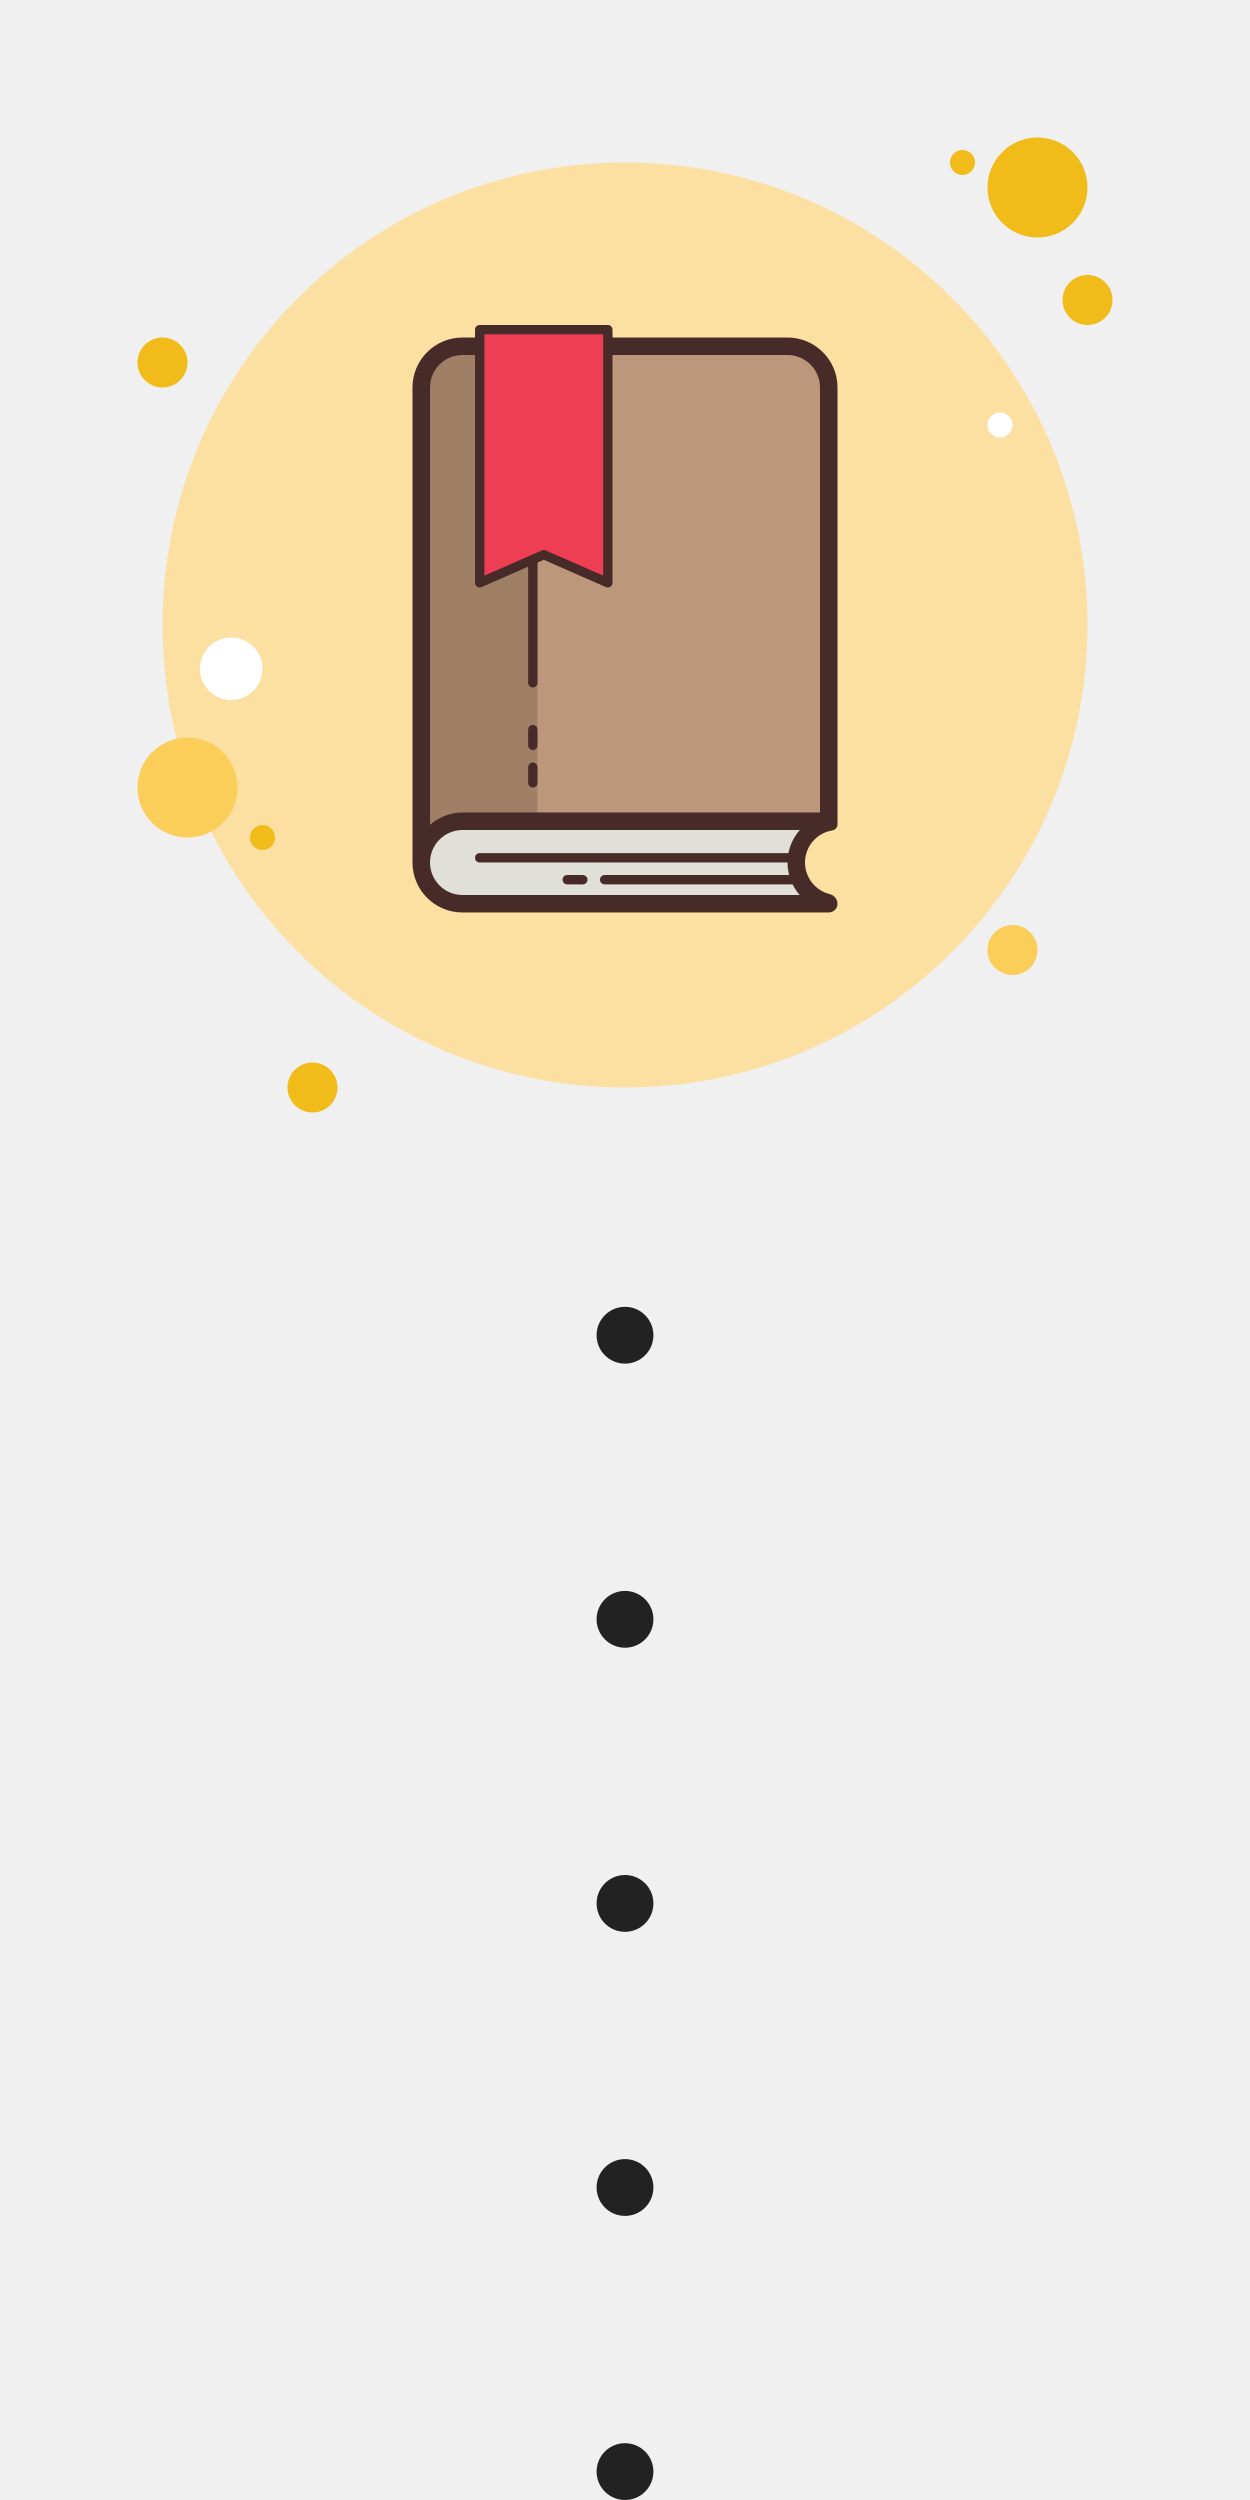
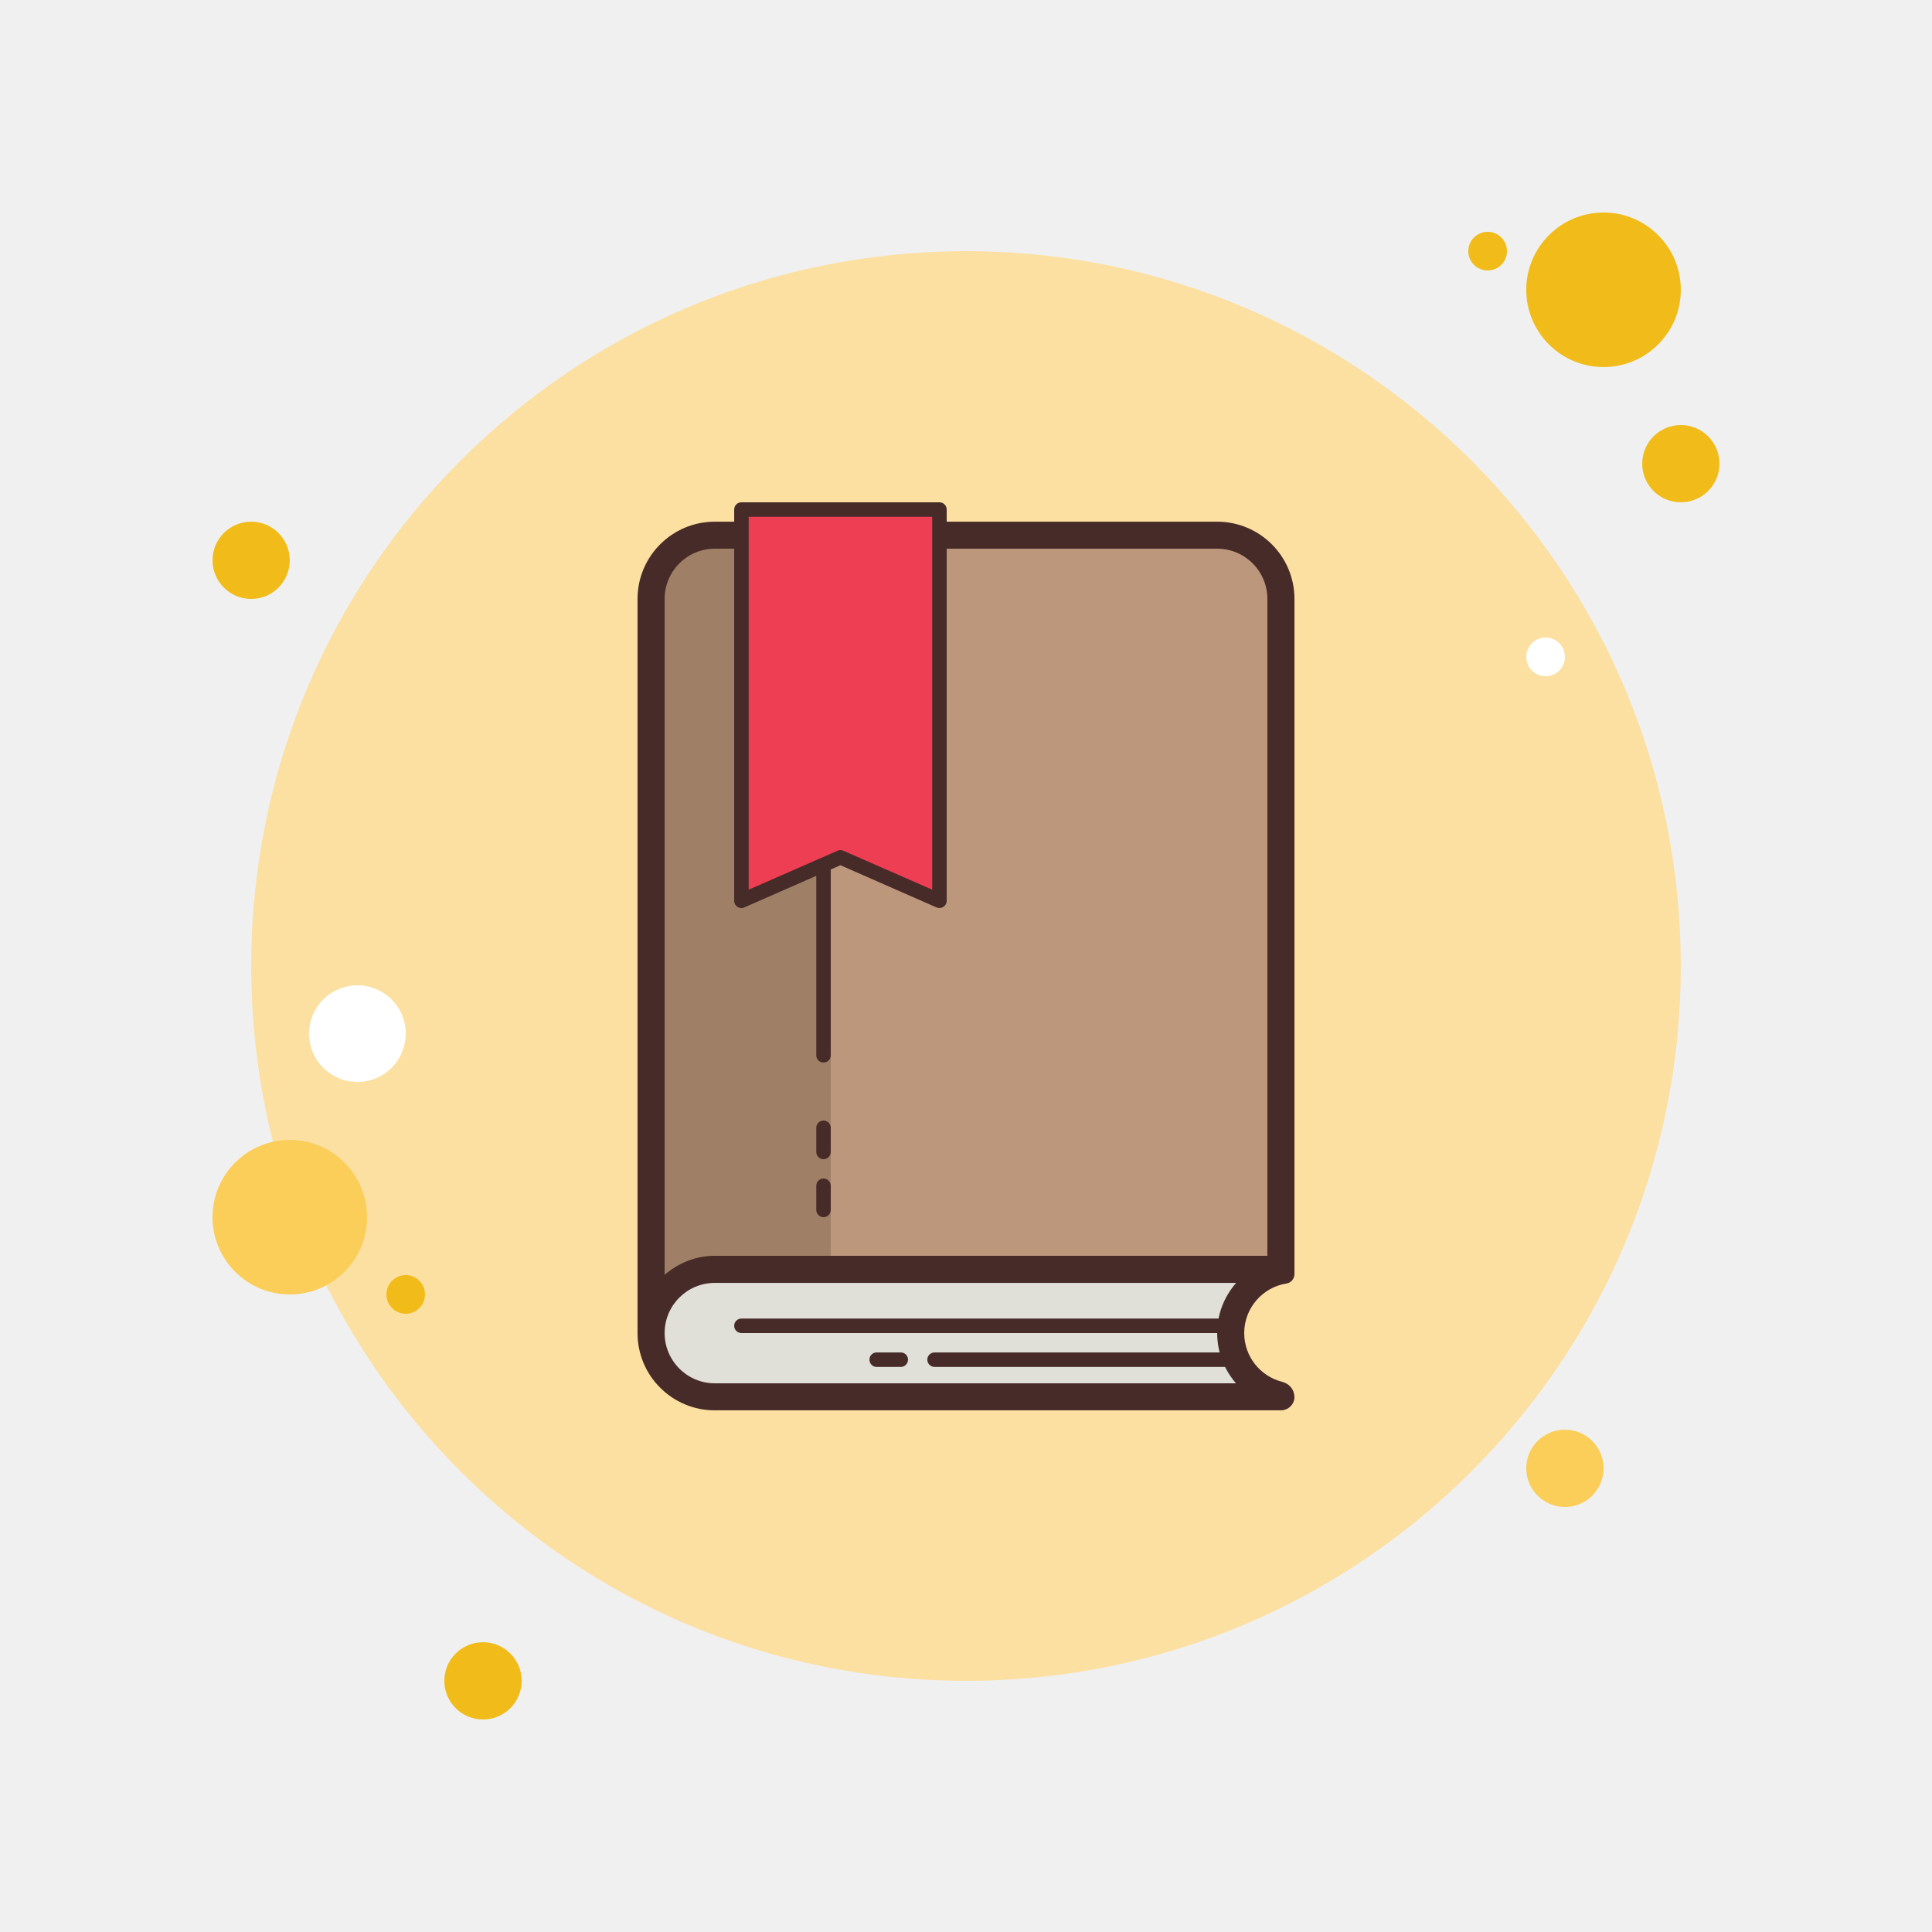
- <svg xmlns="http://www.w3.org/2000/svg" width="88" height="176" viewBox="0 0 88 176" fill="none">
+ <svg xmlns="http://www.w3.org/2000/svg" width="88" height="88" viewBox="0 0 88 88" fill="none">
  <path d="M11.441 23.762C10.469 23.762 9.68 24.547 9.68 25.52C9.68 26.492 10.469 27.281 11.441 27.281C12.41 27.281 13.199 26.492 13.199 25.52C13.199 24.547 12.41 23.762 11.441 23.762Z" fill="#F1BC19" />
  <path d="M67.762 10.559C67.273 10.559 66.879 10.953 66.879 11.441C66.879 11.926 67.273 12.32 67.762 12.32C68.246 12.32 68.641 11.926 68.641 11.441C68.641 10.953 68.246 10.559 67.762 10.559Z" fill="#F1BC19" />
  <path d="M44 11.441C26.02 11.441 11.441 26.02 11.441 44C11.441 61.98 26.02 76.559 44 76.559C61.98 76.559 76.559 61.98 76.559 44C76.559 26.02 61.98 11.441 44 11.441Z" fill="#FCE0A2" />
  <path d="M73.039 9.68C71.098 9.68 69.519 11.258 69.519 13.199C69.519 15.145 71.098 16.719 73.039 16.719C74.984 16.719 76.559 15.145 76.559 13.199C76.559 11.258 74.984 9.68 73.039 9.68Z" fill="#F1BC19" />
  <path d="M76.559 19.359C75.59 19.359 74.801 20.148 74.801 21.121C74.801 22.094 75.59 22.879 76.559 22.879C77.531 22.879 78.32 22.094 78.32 21.121C78.32 20.148 77.531 19.359 76.559 19.359Z" fill="#F1BC19" />
  <path d="M71.281 65.121C70.309 65.121 69.519 65.906 69.519 66.879C69.519 67.852 70.309 68.641 71.281 68.641C72.254 68.641 73.039 67.852 73.039 66.879C73.039 65.906 72.254 65.121 71.281 65.121ZM13.199 51.922C11.258 51.922 9.68 53.496 9.68 55.441C9.68 57.383 11.258 58.961 13.199 58.961C15.145 58.961 16.719 57.383 16.719 55.441C16.719 53.496 15.145 51.922 13.199 51.922Z" fill="#FBCD59" />
  <path d="M22 74.801C21.027 74.801 20.238 75.59 20.238 76.559C20.238 77.531 21.027 78.32 22 78.32C22.973 78.32 23.762 77.531 23.762 76.559C23.762 75.59 22.973 74.801 22 74.801Z" fill="#F1BC19" />
  <path d="M16.281 44.879C15.066 44.879 14.078 45.863 14.078 47.078C14.078 48.297 15.066 49.281 16.281 49.281C17.496 49.281 18.48 48.297 18.48 47.078C18.48 45.863 17.496 44.879 16.281 44.879Z" fill="white" />
  <path d="M18.48 58.078C17.992 58.078 17.602 58.473 17.602 58.961C17.602 59.445 17.992 59.84 18.48 59.84C18.965 59.84 19.359 59.445 19.359 58.961C19.359 58.473 18.965 58.078 18.48 58.078Z" fill="#F1BC19" />
  <path d="M70.398 29.039C69.914 29.039 69.519 29.434 69.519 29.922C69.519 30.406 69.914 30.801 70.398 30.801C70.887 30.801 71.281 30.406 71.281 29.922C71.281 29.434 70.887 29.039 70.398 29.039Z" fill="white" />
  <path d="M56.777 63.227H32.559C31.176 63.227 30.051 62.102 30.051 60.719C30.051 59.336 31.176 58.211 32.559 58.211H56.789L56.469 58.578C55.949 59.18 55.66 59.938 55.66 60.719C55.66 61.5 55.945 62.262 56.465 62.863L56.777 63.227Z" fill="#E1E0D8" />
  <path d="M30.051 58.547V27.281C30.051 25.898 31.176 24.773 32.559 24.773H55.441C56.824 24.773 57.949 25.898 57.949 27.281V57.422H32.559C31.773 57.422 31.031 57.699 30.414 58.23L30.051 58.547Z" fill="#BD977C" />
  <path d="M37.84 24.773H32.559C31.176 24.773 30.051 25.898 30.051 27.281V58.547L30.414 58.23C31.031 57.699 31.773 57.422 32.559 57.422H37.84V24.773Z" fill="#9F8066" />
  <path d="M58.605 58.461C58.812 58.426 58.961 58.238 58.961 58.031V27.281C58.961 25.336 57.383 23.762 55.441 23.762H32.559C30.617 23.762 29.039 25.336 29.039 27.281V60.719C29.039 61.207 29.137 61.668 29.316 62.09C29.492 62.512 29.75 62.891 30.07 63.207C30.23 63.367 30.402 63.512 30.59 63.637C30.965 63.891 31.391 64.074 31.852 64.168C32.078 64.215 32.316 64.238 32.559 64.238C32.637 64.238 58.285 64.238 58.344 64.238C58.684 64.238 58.961 63.965 58.961 63.625C58.961 63.621 58.957 63.617 58.957 63.617C58.953 63.285 58.719 63.02 58.395 62.938C57.406 62.688 56.672 61.789 56.672 60.719C56.672 59.578 57.512 58.629 58.605 58.461ZM32.559 24.992H55.441C56.703 24.992 57.727 26.016 57.727 27.281V57.199C57.727 57.199 34.348 57.199 32.559 57.199C31.684 57.199 30.891 57.535 30.273 58.066V27.281C30.273 26.016 31.297 24.992 32.559 24.992ZM32.559 63.008C31.297 63.008 30.273 61.98 30.273 60.719C30.273 59.457 31.297 58.434 32.559 58.434H56.305C55.77 59.047 55.441 59.84 55.441 60.719C55.441 61.598 55.766 62.391 56.297 63.008H32.559Z" fill="#472B29" />
  <path d="M37.512 48.398C37.328 48.398 37.18 48.254 37.18 48.07V39.051C37.18 38.867 37.328 38.719 37.512 38.719C37.691 38.719 37.84 38.867 37.84 39.051V48.07C37.84 48.254 37.691 48.398 37.512 48.398ZM37.512 52.801C37.328 52.801 37.18 52.652 37.18 52.469V51.371C37.18 51.188 37.328 51.039 37.512 51.039C37.691 51.039 37.84 51.188 37.84 51.371V52.469C37.84 52.652 37.691 52.801 37.512 52.801ZM37.512 55.441C37.328 55.441 37.18 55.293 37.18 55.109V54.012C37.18 53.828 37.328 53.68 37.512 53.68C37.691 53.68 37.84 53.828 37.84 54.012V55.109C37.84 55.293 37.691 55.441 37.512 55.441ZM55.988 60.719H33.77C33.586 60.719 33.441 60.57 33.441 60.391C33.441 60.207 33.586 60.059 33.77 60.059H55.988C56.172 60.059 56.32 60.207 56.32 60.391C56.32 60.57 56.172 60.719 55.988 60.719ZM55.988 62.262H42.57C42.387 62.262 42.238 62.113 42.238 61.93C42.238 61.746 42.387 61.602 42.57 61.602H55.988C56.172 61.602 56.32 61.746 56.32 61.93C56.32 62.113 56.172 62.262 55.988 62.262ZM41.031 62.262H39.93C39.746 62.262 39.602 62.113 39.602 61.93C39.602 61.746 39.746 61.602 39.93 61.602H41.031C41.211 61.602 41.359 61.746 41.359 61.93C41.359 62.113 41.211 62.262 41.031 62.262Z" fill="#472B29" />
  <path d="M33.66 23.102H42.898V41.141L38.281 39.051L33.66 41.141V23.102Z" fill="#EE3E54" />
  <path d="M42.789 41.359C42.746 41.359 42.699 41.352 42.656 41.332L38.281 39.41L33.902 41.332C33.801 41.379 33.684 41.367 33.59 41.309C33.496 41.246 33.441 41.141 33.441 41.031V23.211C33.441 23.027 33.586 22.879 33.77 22.879H42.789C42.973 22.879 43.121 23.027 43.121 23.211V41.031C43.121 41.141 43.066 41.246 42.969 41.305C42.918 41.34 42.852 41.359 42.789 41.359ZM38.281 38.719C38.324 38.719 38.371 38.73 38.41 38.75L42.461 40.523V23.539H34.102V40.523L38.148 38.75C38.188 38.73 38.234 38.719 38.281 38.719Z" fill="#472B29" />
-   <circle cx="44" cy="94" r="2" fill="#222222" />
-   <circle cx="44" cy="114" r="2" fill="#222222" />
-   <circle cx="44" cy="134" r="2" fill="#222222" />
-   <circle cx="44" cy="154" r="2" fill="#222222" />
-   <circle cx="44" cy="174" r="2" fill="#222222" />
</svg>
